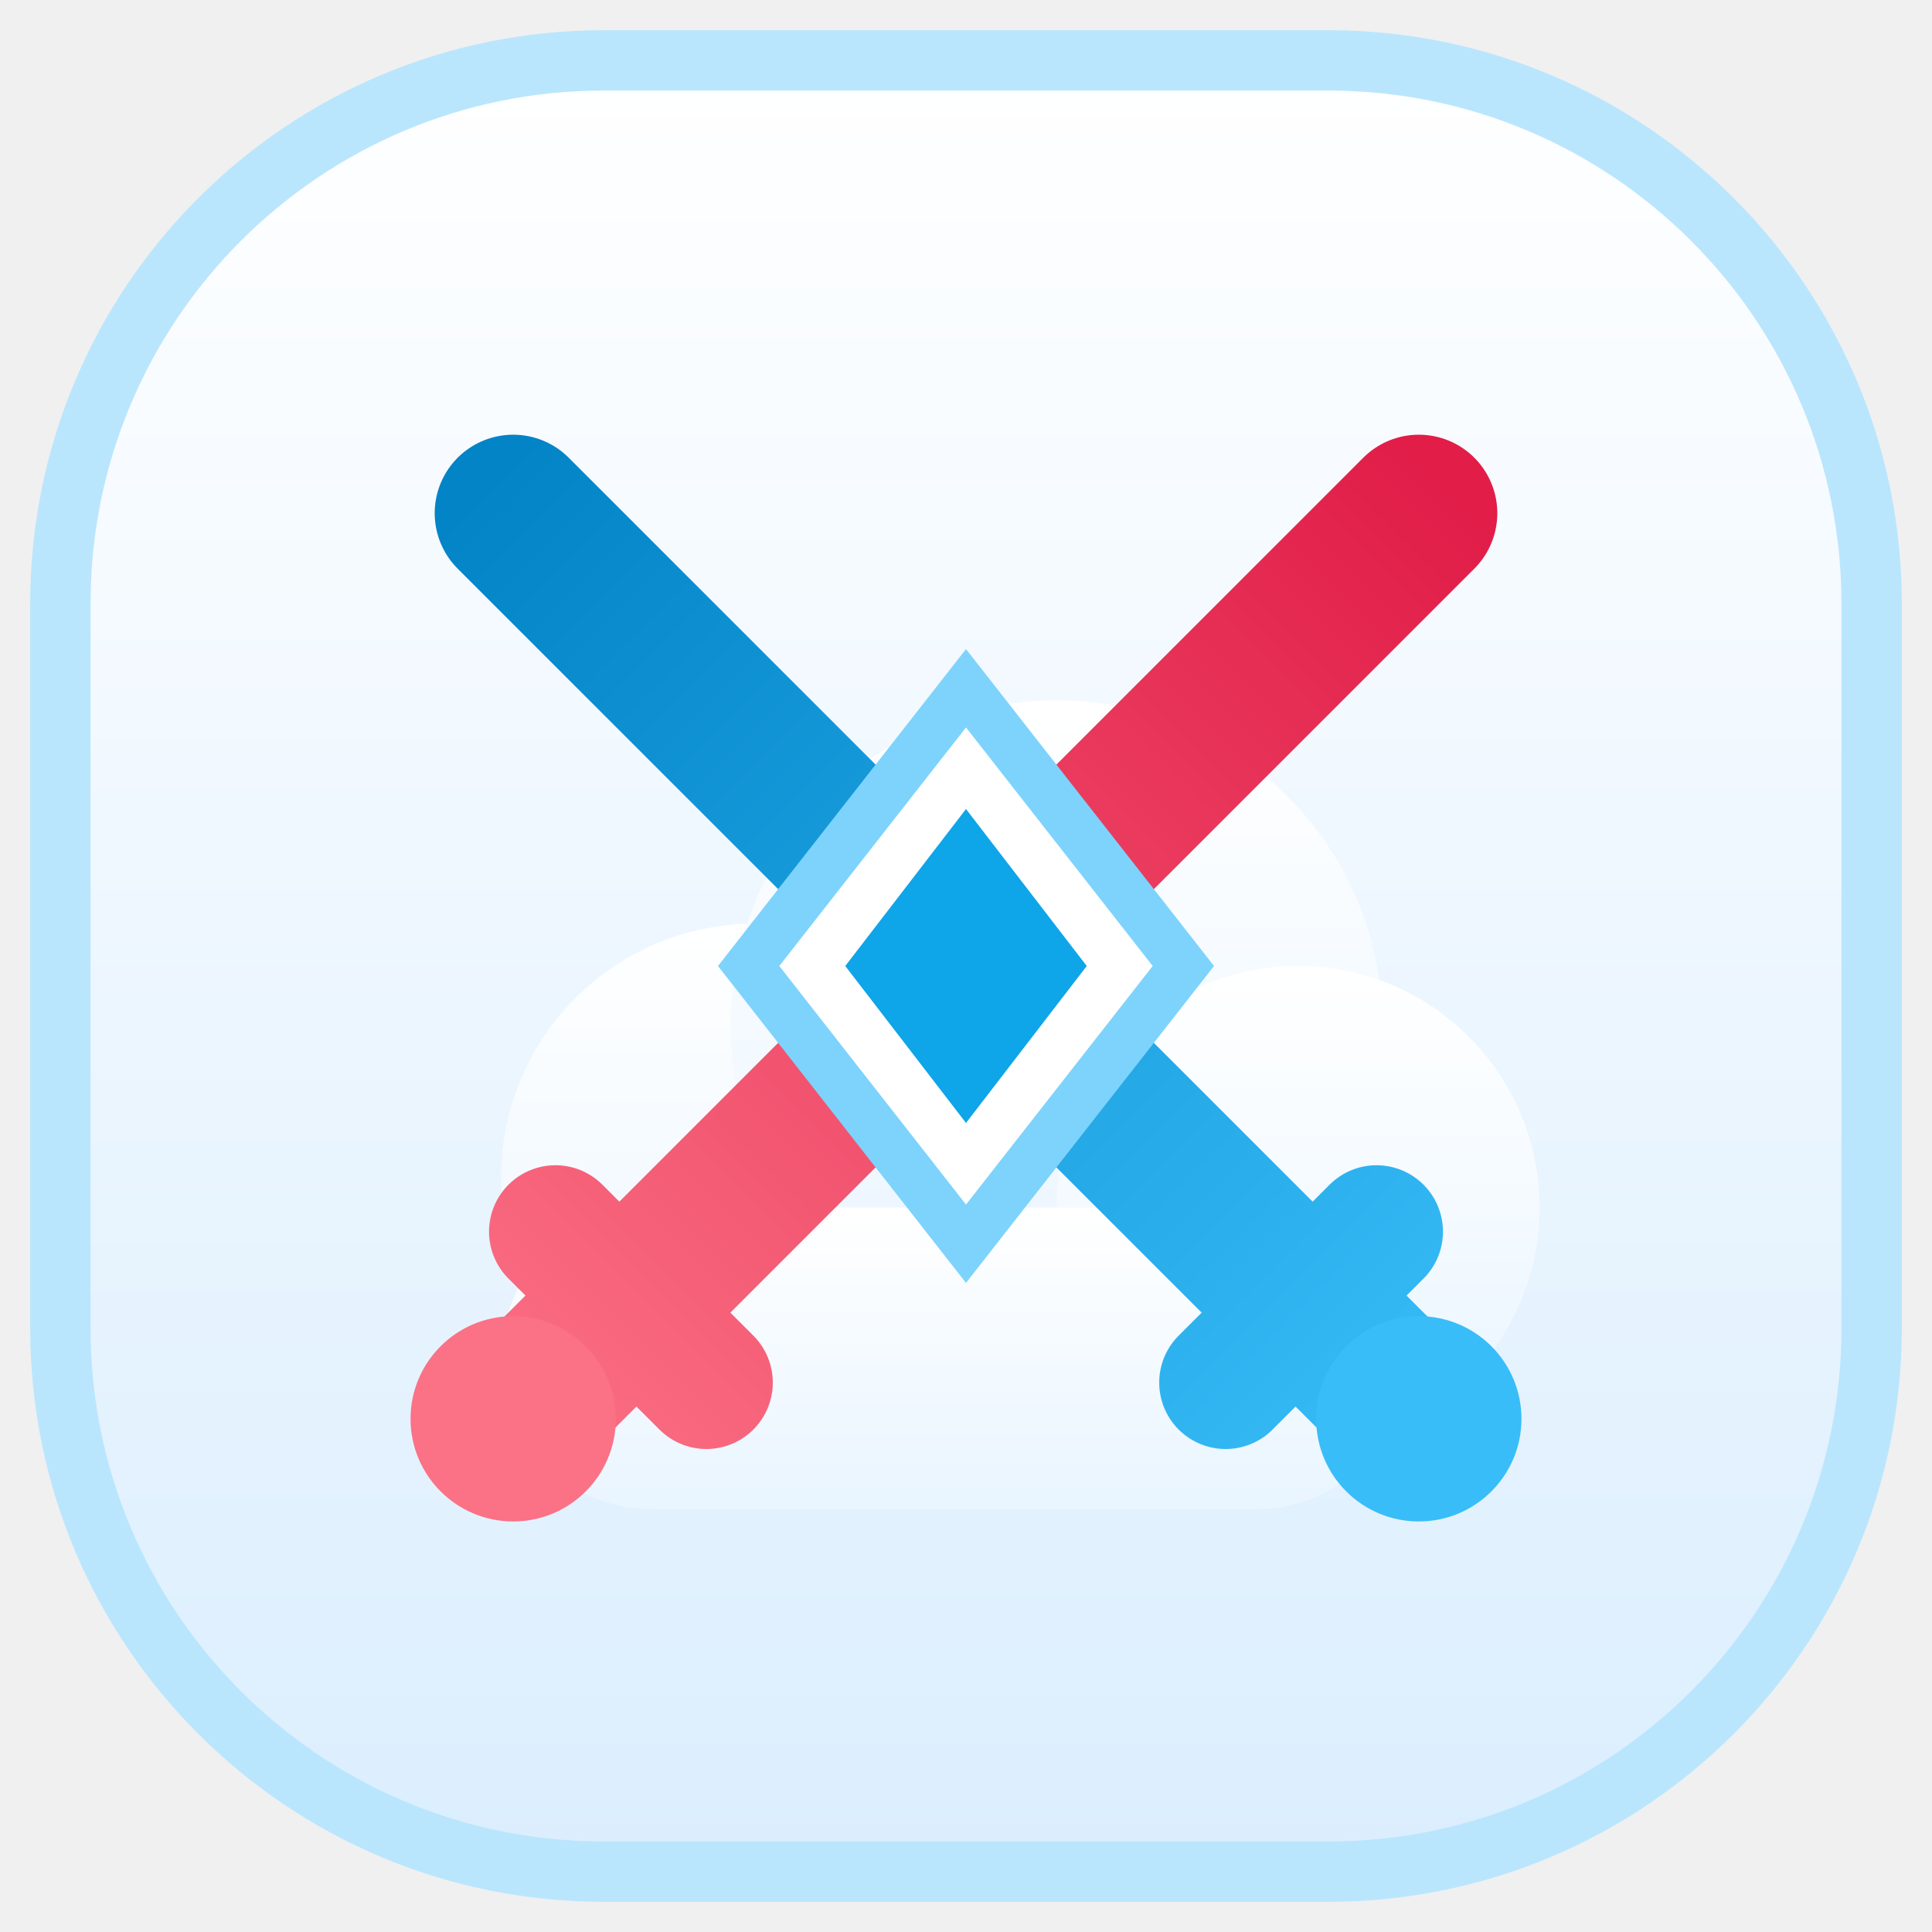
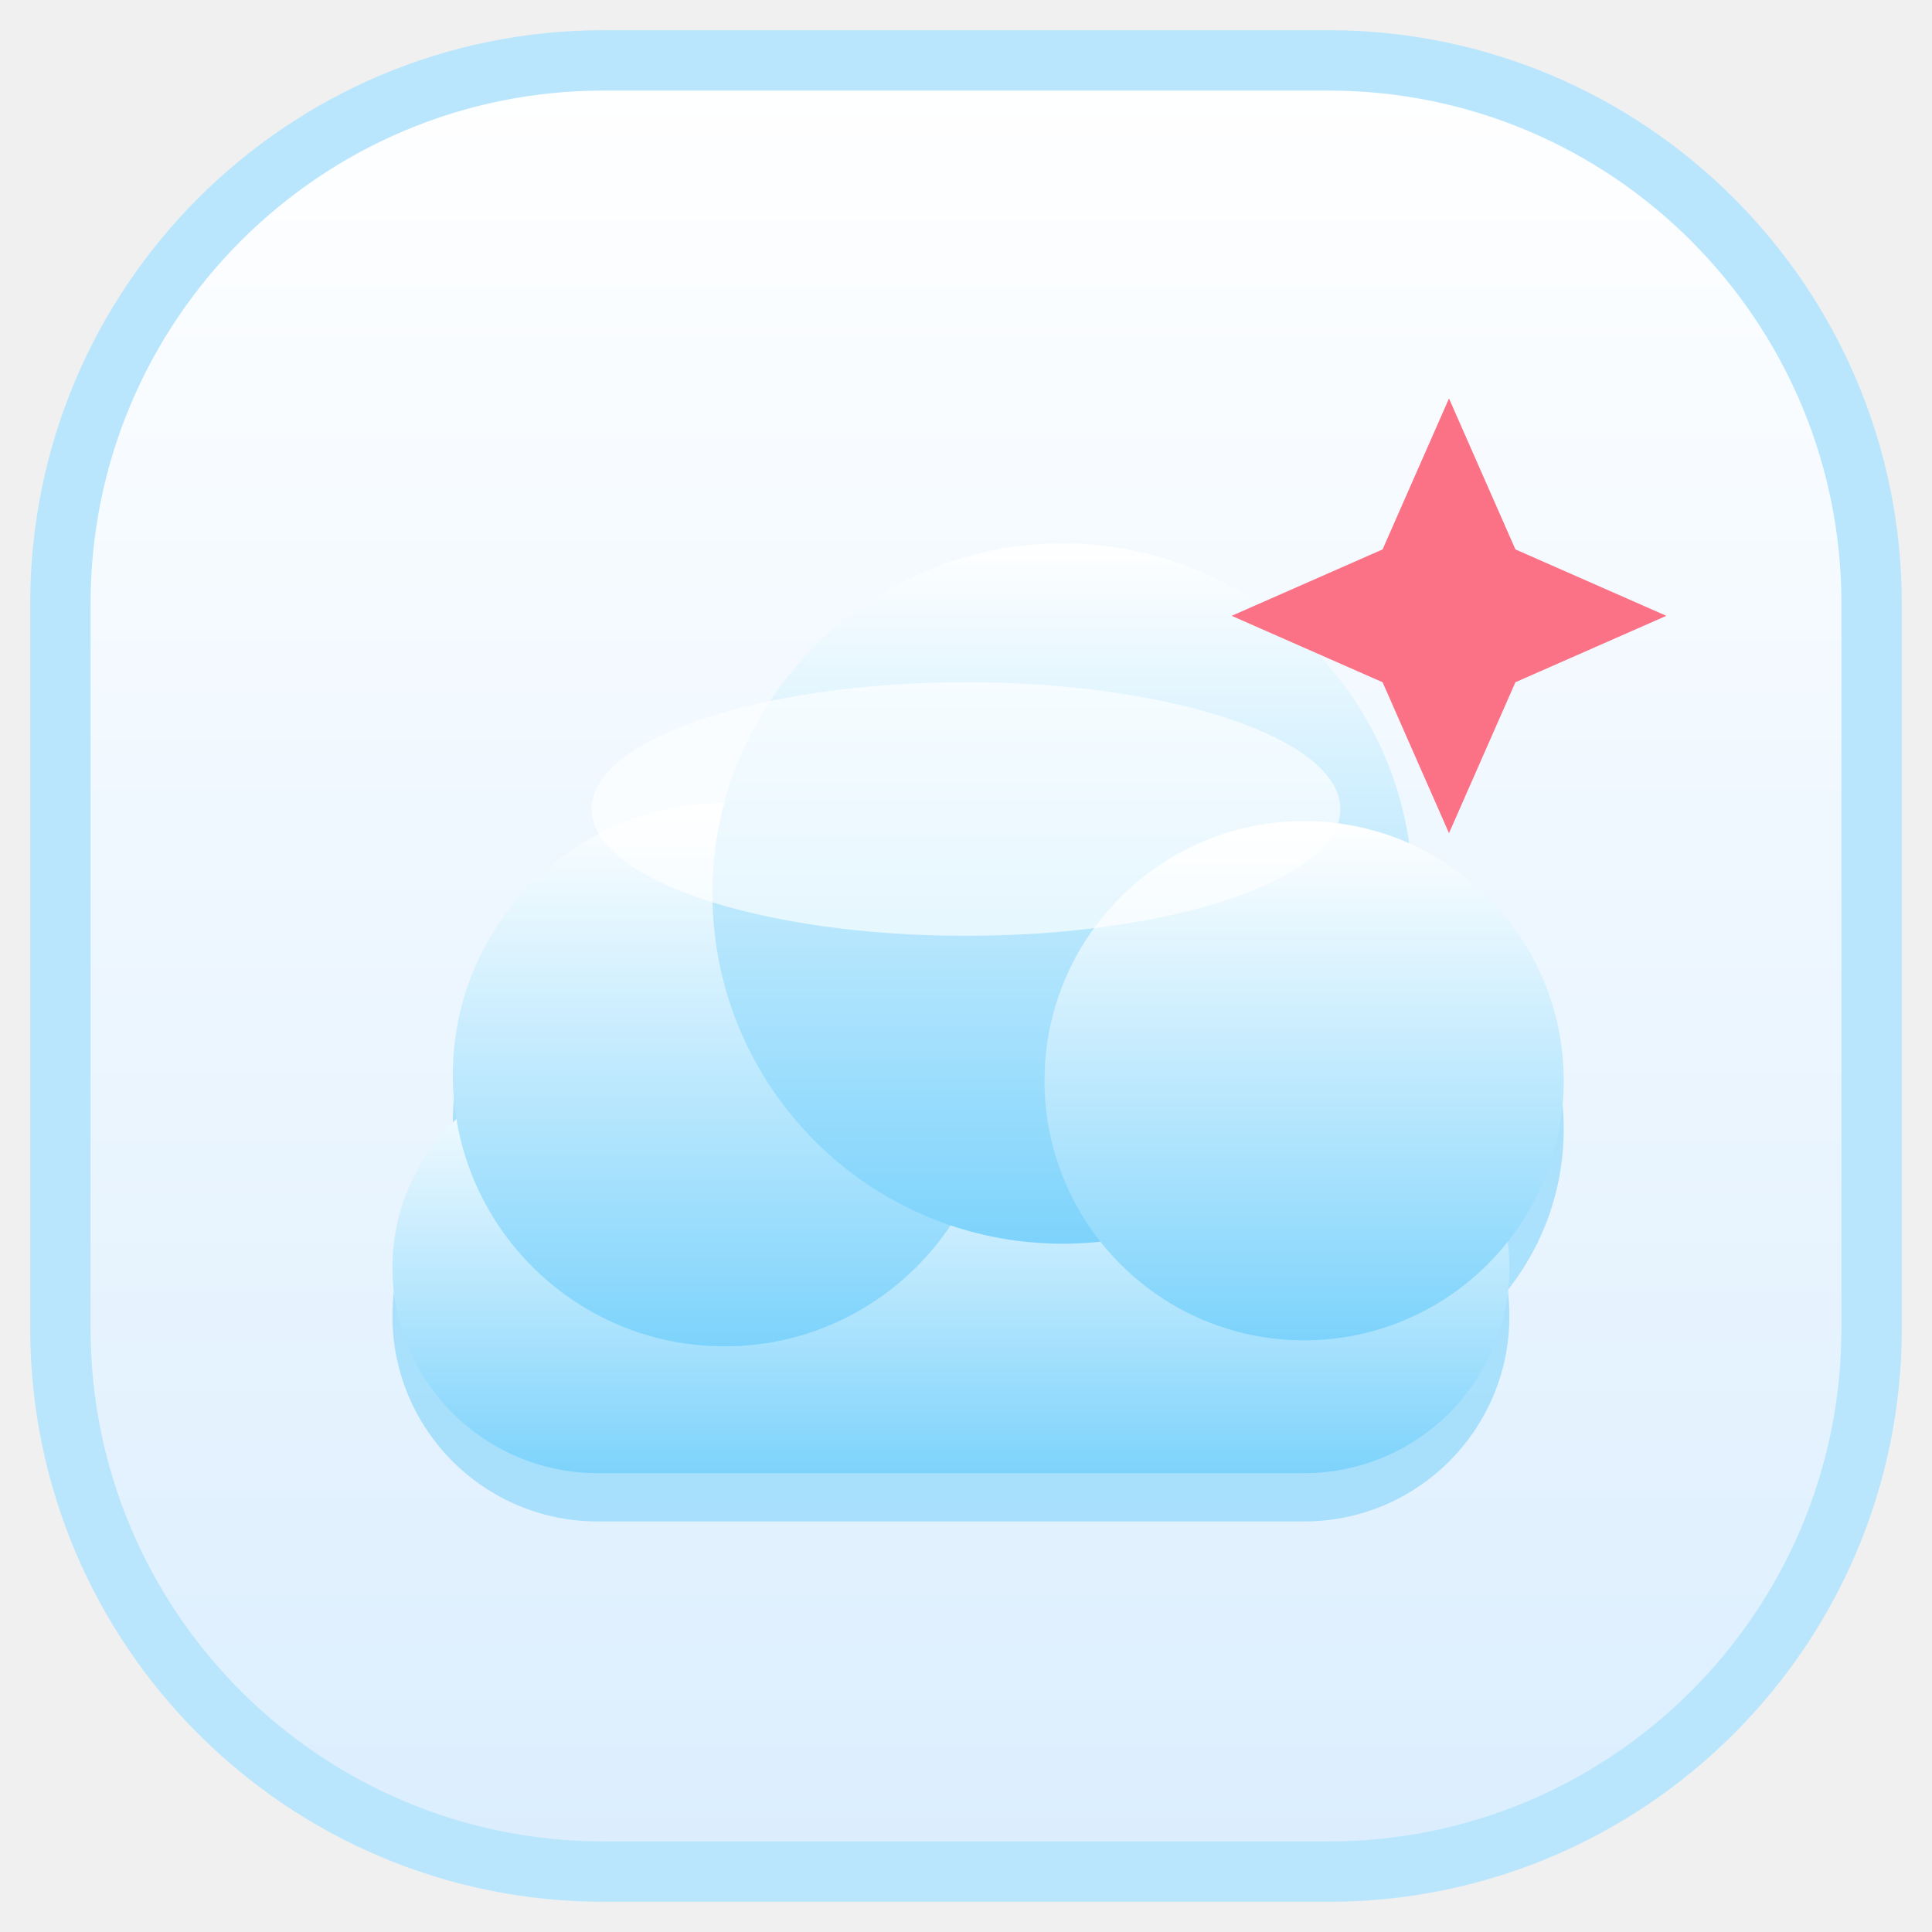
<svg xmlns="http://www.w3.org/2000/svg" width="32" height="32" viewBox="0 0 32 32" fill="none" role="img" aria-label="Riposte">
  <defs>
    <linearGradient id="bg" x1="0" y1="0" x2="0" y2="1">
      <stop offset="0%" stop-color="#ffffff" />
      <stop offset="100%" stop-color="#dbeefe" />
    </linearGradient>
-     <linearGradient id="cloud" x1="0" y1="0" x2="0" y2="1">
+     <linearGradient id="body" x1="0" y1="0" x2="0" y2="1">
      <stop offset="0%" stop-color="#ffffff" />
-       <stop offset="100%" stop-color="#e9f5ff" />
-     </linearGradient>
-     <linearGradient id="rose" x1="8" y1="24" x2="24" y2="8" gradientUnits="userSpaceOnUse">
-       <stop offset="0%" stop-color="#fb7185" />
-       <stop offset="100%" stop-color="#e11d48" />
-     </linearGradient>
-     <linearGradient id="sky" x1="24" y1="24" x2="8" y2="8" gradientUnits="userSpaceOnUse">
-       <stop offset="0%" stop-color="#38bdf8" />
-       <stop offset="100%" stop-color="#0284c7" />
+       <stop offset="100%" stop-color="#7dd3fc" />
    </linearGradient>
  </defs>
  <rect x="1" y="1" width="30" height="30" rx="9" fill="url(#bg)" stroke="#bae6fd" />
-   <g fill="url(#cloud)">
-     <circle cx="12.5" cy="19.5" r="4.2" />
-     <circle cx="17.5" cy="17" r="5.4" />
-     <circle cx="21.5" cy="20" r="4" />
-     <rect x="8.3" y="20" width="15" height="5" rx="2.5" />
+   <g transform="translate(0,0.8)" fill="#38bdf8" opacity="0.35">
+     <rect x="6.5" y="17.6" width="18.5" height="6.8" rx="3.4" />
+     <circle cx="12" cy="17.8" r="4.5" />
+     <circle cx="17.6" cy="14.8" r="5.8" />
+     <circle cx="21.6" cy="17.9" r="4.3" />
  </g>
-   <g stroke-linecap="round" stroke-linejoin="round">
-     <line x1="8.5" y1="23.5" x2="23.5" y2="8.5" stroke="url(#rose)" stroke-width="2.6" />
-     <line x1="9.2" y1="20.4" x2="11.7" y2="22.9" stroke="url(#rose)" stroke-width="2.2" />
-     <circle cx="8.5" cy="23.5" r="1.7" fill="#fb7185" />
-     <line x1="23.5" y1="23.5" x2="8.5" y2="8.5" stroke="url(#sky)" stroke-width="2.6" />
-     <line x1="20.3" y1="22.9" x2="22.8" y2="20.4" stroke="url(#sky)" stroke-width="2.2" />
-     <circle cx="23.5" cy="23.5" r="1.7" fill="#38bdf8" />
+   <g fill="url(#body)">
+     <rect x="6.5" y="17.6" width="18.5" height="6.8" rx="3.4" />
+     <circle cx="12" cy="17.8" r="4.5" />
+     <circle cx="17.6" cy="14.8" r="5.8" />
+     <circle cx="21.6" cy="17.9" r="4.3" />
  </g>
-   <path d="M16 11.4 L19.6 16 L16 20.6 L12.4 16 Z" fill="#ffffff" stroke="#7dd3fc" stroke-width="0.8" />
-   <path d="M16 13.4 L18 16 L16 18.6 L14 16 Z" fill="#0ea5e9" />
+   <ellipse cx="16" cy="13.4" rx="6.2" ry="2.1" fill="#ffffff" opacity="0.65" />
+   <path d="M24 6.6 L25.1 9.1 L27.6 10.2 L25.1 11.3 L24 13.8 L22.9 11.3 L20.4 10.2 L22.9 9.1 Z" fill="#fb7185" />
</svg>
